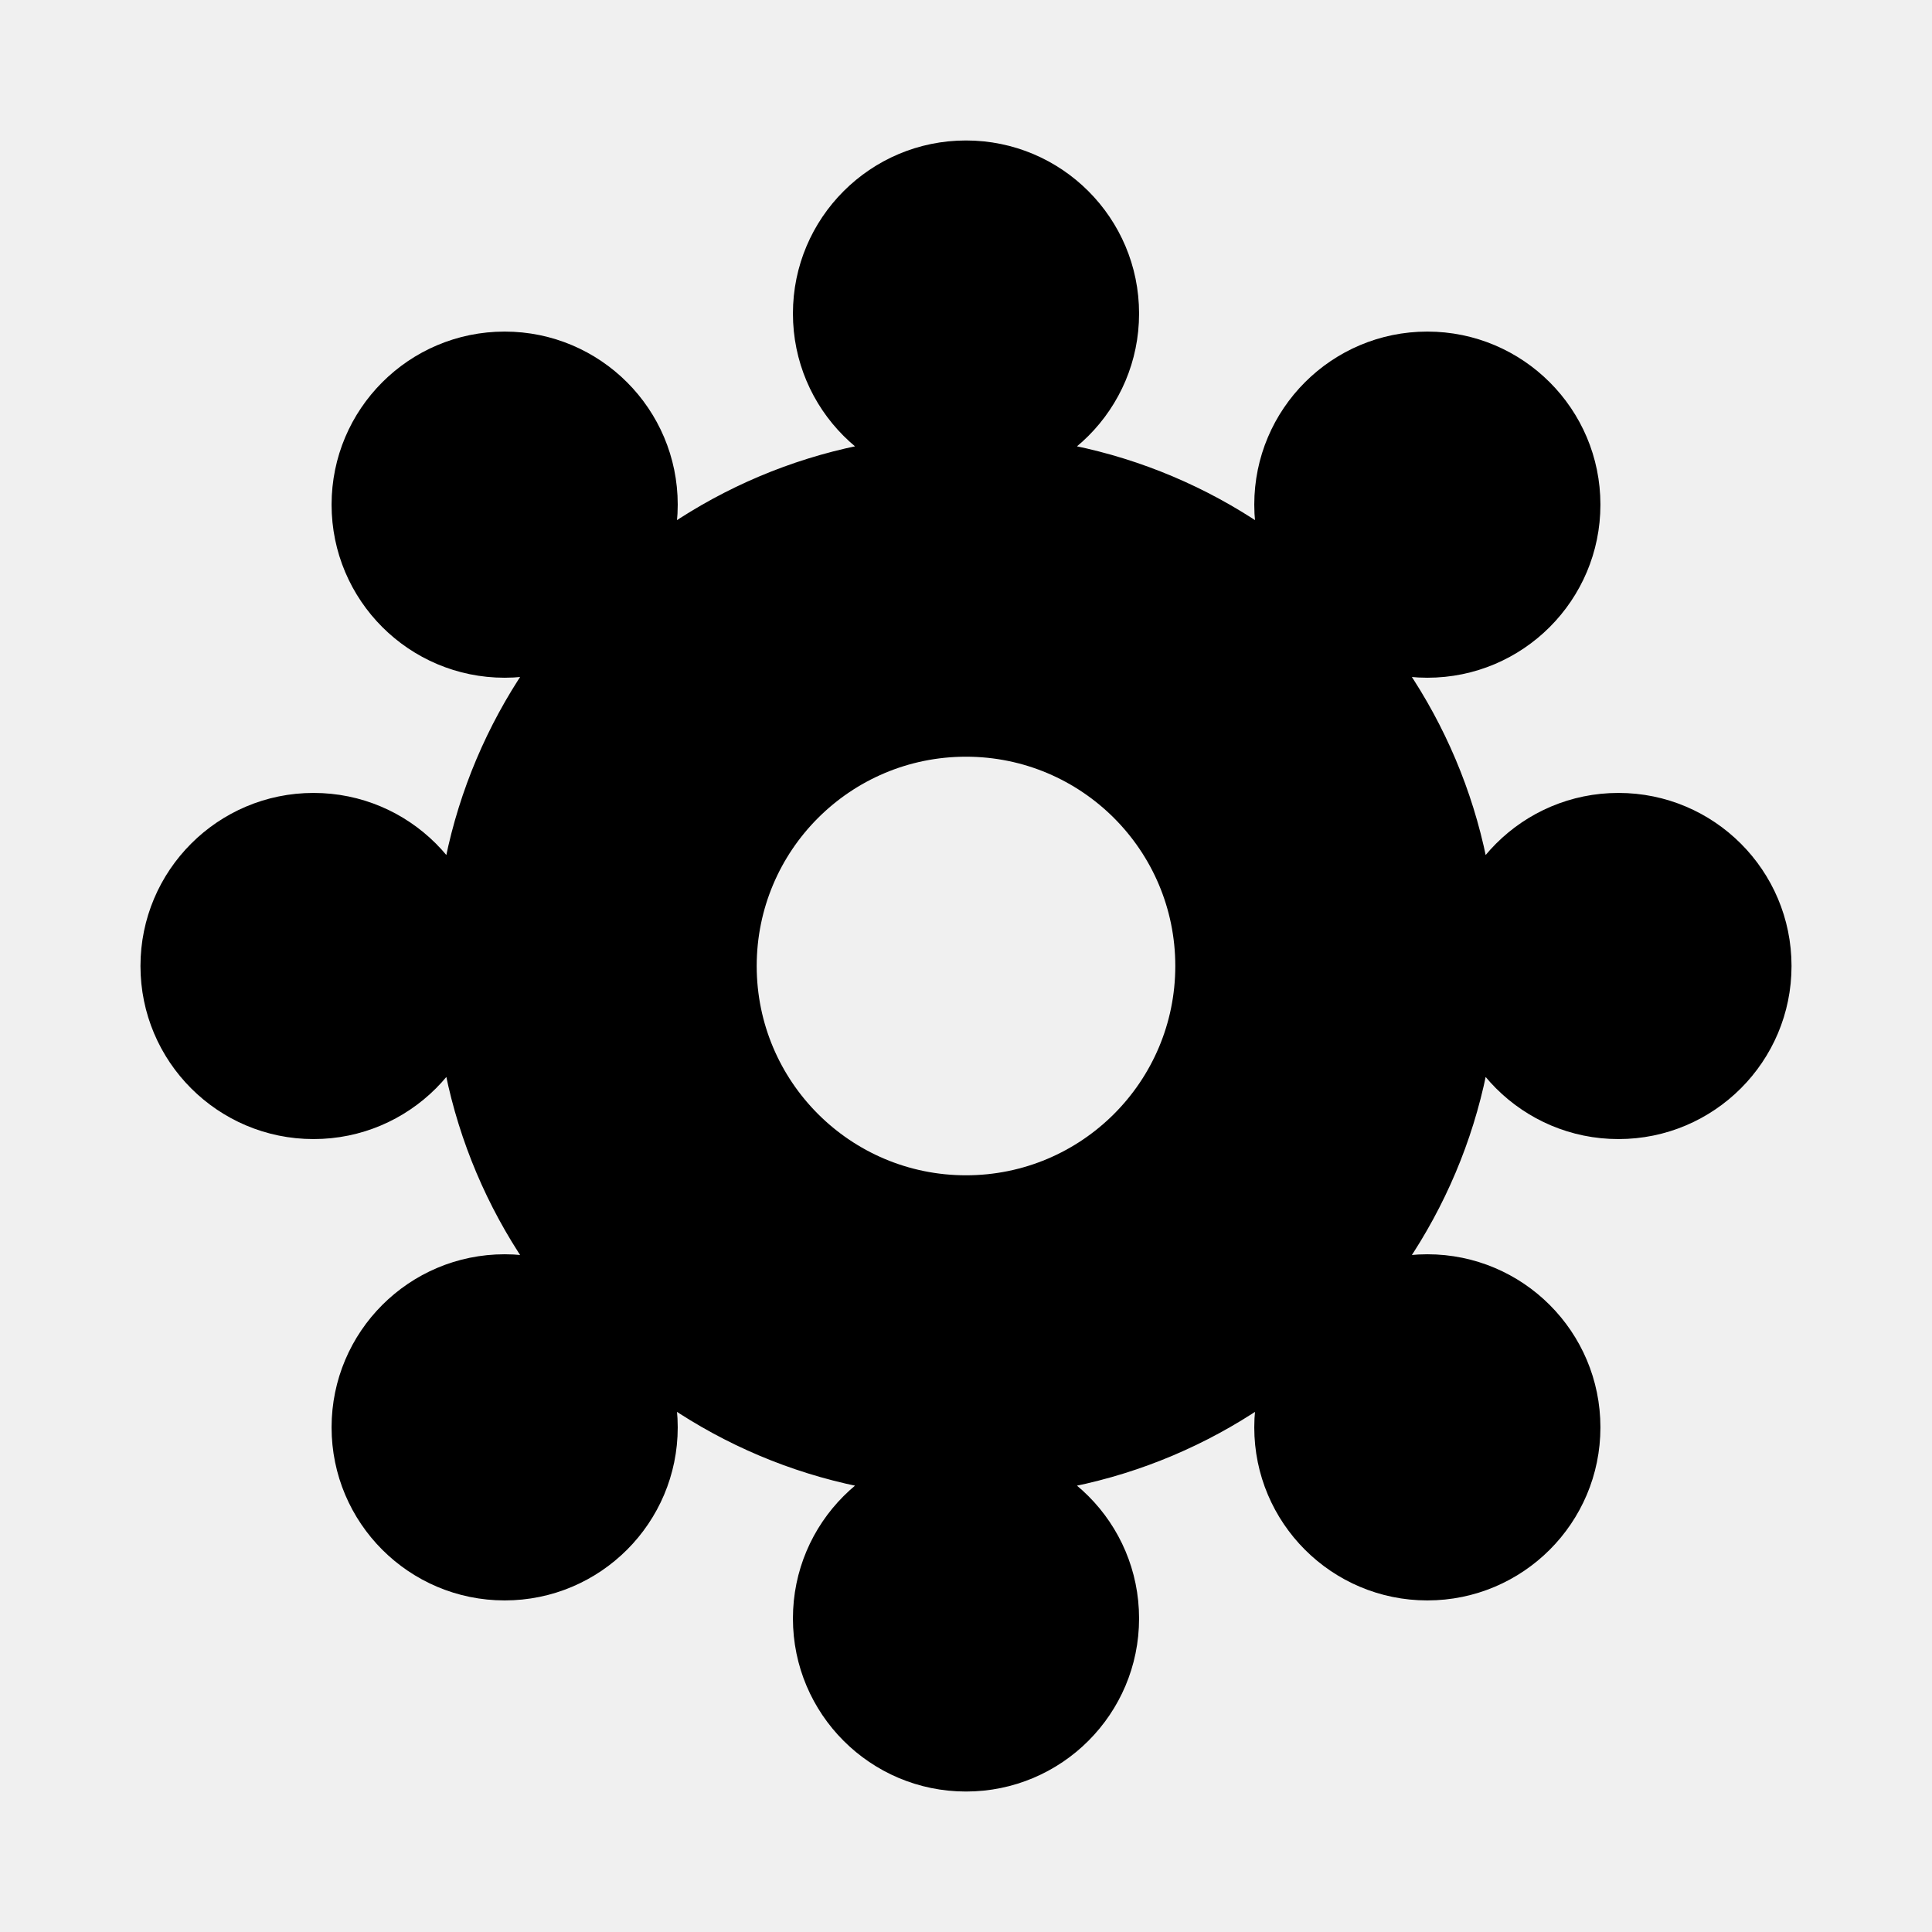
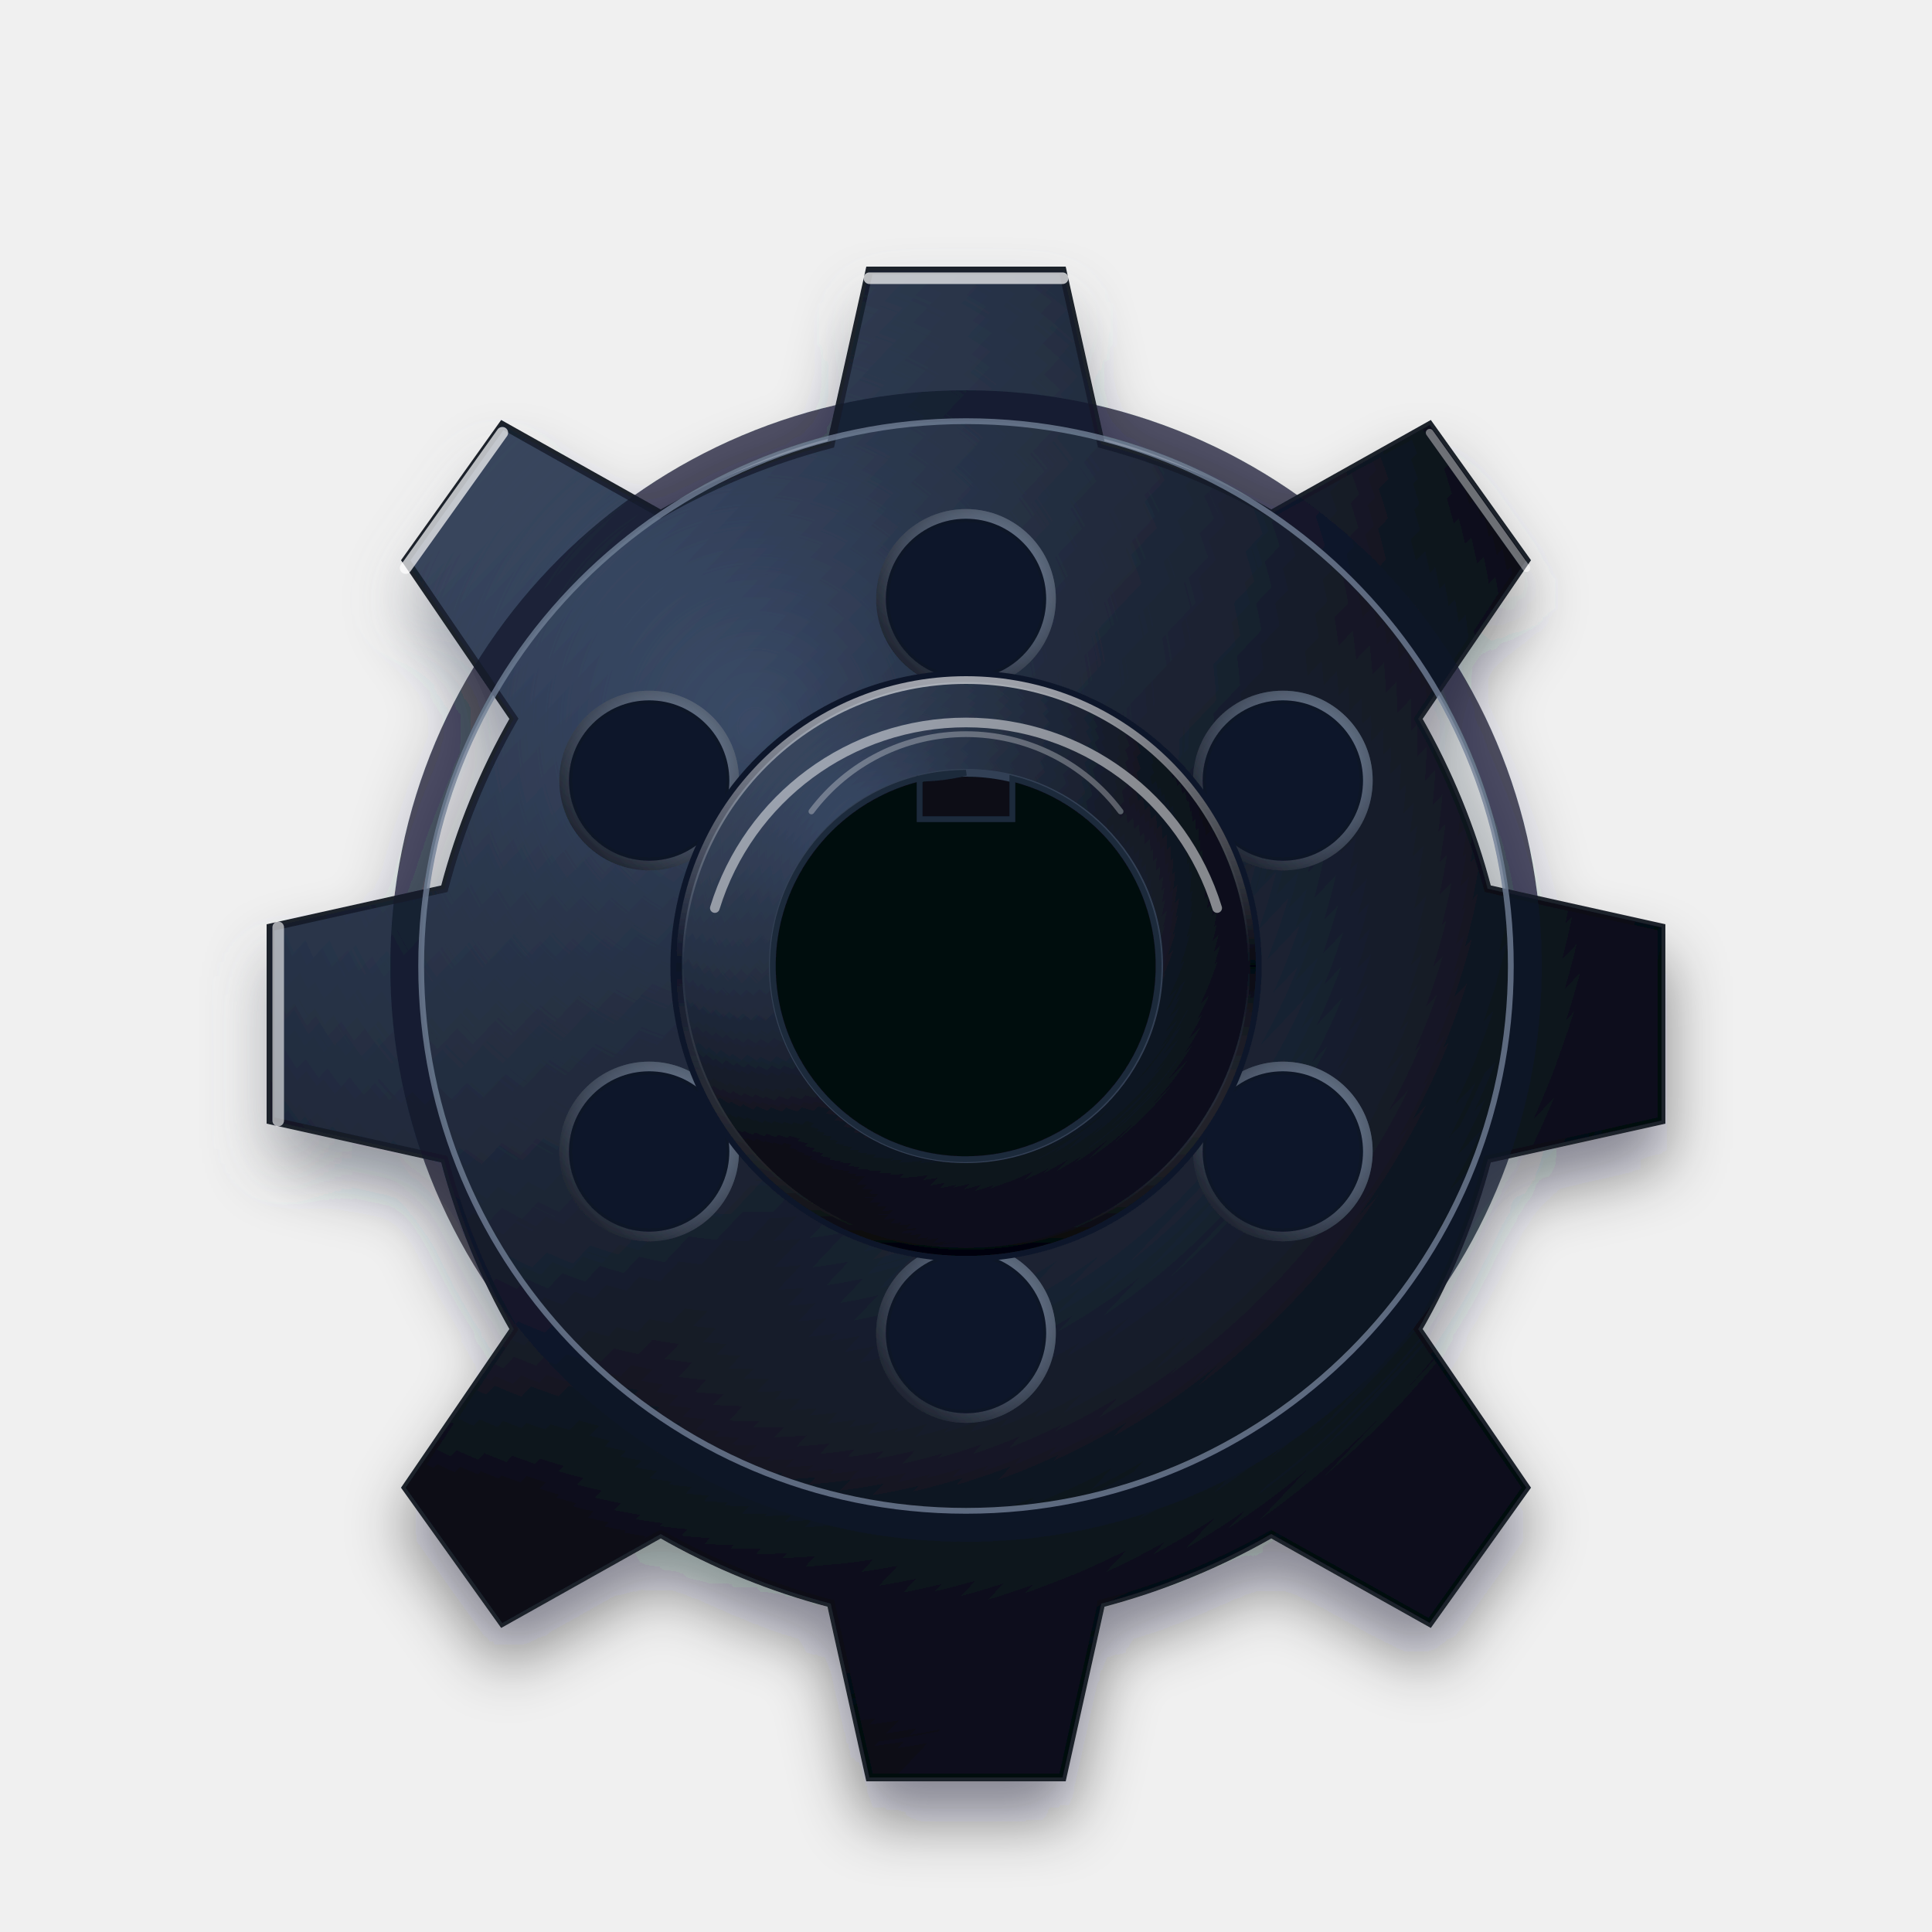
- <svg xmlns="http://www.w3.org/2000/svg" viewBox="0 0 24 24" fill="none">
-   <path d="M 18.600 12.000 A 6.600 6.600 0 1 1 5.400 12.000 A 6.600 6.600 0 1 1 18.600 12.000 Z M 22.255 12.000 A 2.150 2.150 0 1 1 17.955 12.000 A 2.150 2.150 0 1 1 22.255 12.000 Z M 19.881 17.731 A 2.150 2.150 0 1 1 15.581 17.731 A 2.150 2.150 0 1 1 19.881 17.731 Z M 14.150 20.105 A 2.150 2.150 0 1 1 9.850 20.105 A 2.150 2.150 0 1 1 14.150 20.105 Z M 8.419 17.731 A 2.150 2.150 0 1 1 4.119 17.731 A 2.150 2.150 0 1 1 8.419 17.731 Z M 6.045 12.000 A 2.150 2.150 0 1 1 1.745 12.000 A 2.150 2.150 0 1 1 6.045 12.000 Z M 8.419 6.269 A 2.150 2.150 0 1 1 4.119 6.269 A 2.150 2.150 0 1 1 8.419 6.269 Z M 14.150 3.895 A 2.150 2.150 0 1 1 9.850 3.895 A 2.150 2.150 0 1 1 14.150 3.895 Z M 19.881 6.269 A 2.150 2.150 0 1 1 15.581 6.269 A 2.150 2.150 0 1 1 19.881 6.269 Z M 14.600 12.000 A 2.600 2.600 0 1 0 9.400 12.000 A 2.600 2.600 0 1 0 14.600 12.000 Z" fill="currentColor" />
+ <svg xmlns="http://www.w3.org/2000/svg" viewBox="0 0 500 500" width="100%" height="100%">
+   <defs>
+     <linearGradient id="metalBody" x1="0%" y1="0%" x2="100%" y2="100%">
+       <stop offset="0%" stop-color="#4a5568" />
+       <stop offset="25%" stop-color="#2d3748" />
+       <stop offset="50%" stop-color="#1a202c" />
+       <stop offset="75%" stop-color="#2d3748" />
+       <stop offset="100%" stop-color="#4a5568" />
+     </linearGradient>
+     <radialGradient id="bevelHighlight" cx="35%" cy="30%" r="70%">
+       <stop offset="0%" stop-color="#cbd5e0" stop-opacity="0.8" />
+       <stop offset="40%" stop-color="#718096" stop-opacity="0.3" />
+       <stop offset="80%" stop-color="#1a202c" stop-opacity="0.8" />
+       <stop offset="100%" stop-color="#0f172a" stop-opacity="0.95" />
+     </radialGradient>
+     <linearGradient id="innerRingGrad" x1="0%" y1="100%" x2="100%" y2="0%">
+       <stop offset="0%" stop-color="#1a202c" />
+       <stop offset="50%" stop-color="#4a5568" />
+       <stop offset="100%" stop-color="#718096" />
+     </linearGradient>
+     <filter id="dropShadow" x="-20%" y="-20%" width="140%" height="140%">
+       <feGaussianBlur stdDeviation="8" result="blur" />
+       <feOffset dx="0" dy="10" result="offset" />
+       <feComponentTransfer>
+         <feFuncA type="linear" slope="0.45" />
+       </feComponentTransfer>
+       <feMerge>
+         <feMergeNode />
+         <feMergeNode in="SourceGraphic" />
+       </feMerge>
+     </filter>
+     <filter id="innerShadow" x="-20%" y="-20%" width="140%" height="140%">
+       <feGaussianBlur stdDeviation="3" result="blur" />
+       <feComposite operator="out" in="SourceGraphic" in2="blur" result="inverse" />
+       <feFlood flood-color="#000000" flood-opacity="0.6" result="color" />
+       <feComposite operator="in" in="color" in2="inverse" result="shadow" />
+       <feComposite operator="over" in="shadow" in2="SourceGraphic" />
+     </filter>
+     <linearGradient id="rimGlow" x1="0%" y1="0%" x2="0%" y2="100%">
+       <stop offset="0%" stop-color="#ffffff" stop-opacity="0.6" />
+       <stop offset="50%" stop-color="#ffffff" stop-opacity="0" />
+       <stop offset="100%" stop-color="#000000" stop-opacity="0.5" />
+     </linearGradient>
+   </defs>
+   <g filter="url(#dropShadow)">
+     <path d="       M 250 70        L 225 70 L 215 115 A 180 180 0 0 0 171 133 L 130 110 L 105 145 L 133 186 A 180 180 0 0 0 115 230 L 70 240 L 70 290 L 115 300 A 180 180 0 0 0 133 344 L 105 385 L 130 420 L 171 397 A 180 180 0 0 0 215 415 L 225 460 L 275 460 L 285 415 A 180 180 0 0 0 329 397 L 370 420 L 395 385 L 367 344 A 180 180 0 0 0 385 300 L 430 290 L 430 240 L 385 230 A 180 180 0 0 0 367 186 L 395 145 L 370 110 L 329 133 A 180 180 0 0 0 285 115 L 275 70 Z     " fill="url(#metalBody)" stroke="#1a202c" stroke-width="2" />
+     <path d="       M 250 70        L 225 70 L 215 115 A 180 180 0 0 0 171 133 L 130 110 L 105 145 L 133 186 A 180 180 0 0 0 115 230 L 70 240 L 70 290 L 115 300 A 180 180 0 0 0 133 344 L 105 385 L 130 420 L 171 397 A 180 180 0 0 0 215 415 L 225 460 L 275 460 L 285 415 A 180 180 0 0 0 329 397 L 370 420 L 395 385 L 367 344 A 180 180 0 0 0 385 300 L 430 290 L 430 240 L 385 230 A 180 180 0 0 0 367 186 L 395 145 L 370 110 L 329 133 A 180 180 0 0 0 285 115 L 275 70 Z     " fill="url(#bevelHighlight)" style="mix-blend-mode: overlay;" />
+     <path d="M 225 72 L 275 72" stroke="#ffffff" stroke-width="3" stroke-linecap="round" opacity="0.7" />
+     <path d="M 130 112 L 105 147" stroke="#ffffff" stroke-width="3" stroke-linecap="round" opacity="0.7" />
+     <path d="M 370 112 L 395 147" stroke="#ffffff" stroke-width="2" stroke-linecap="round" opacity="0.4" />
+     <path d="M 72 240 L 72 290" stroke="#ffffff" stroke-width="3" stroke-linecap="round" opacity="0.6" />
+     <circle cx="250" cy="250" r="145" fill="none" stroke="#0f172a" stroke-width="8" opacity="0.7" />
+     <circle cx="250" cy="250" r="141" fill="none" stroke="#718096" stroke-width="1.5" opacity="0.8" />
+     <g fill="#0f172a" stroke="url(#innerRingGrad)" stroke-width="2.5" filter="url(#innerShadow)">
+       <circle cx="250" cy="155" r="22" />
+       <circle cx="332" cy="202" r="22" />
+       <circle cx="332" cy="298" r="22" />
+       <circle cx="250" cy="345" r="22" />
+       <circle cx="168" cy="298" r="22" />
+       <circle cx="168" cy="202" r="22" />
+     </g>
+     <circle cx="250" cy="250" r="75" fill="url(#metalBody)" stroke="#0f172a" stroke-width="3" />
+     <circle cx="250" cy="250" r="75" fill="url(#bevelHighlight)" style="mix-blend-mode: overlay;" />
+     <circle cx="250" cy="250" r="74" fill="none" stroke="url(#rimGlow)" stroke-width="2" />
+     <circle cx="250" cy="250" r="50" fill="#0b0f19" stroke="#334155" stroke-width="2" />
+     <path d="       M 250 200        A 50 50 0 1 0 250 300        A 50 50 0 0 0 262 201.5        L 262 212        L 238 212        L 238 201.5        A 50 50 0 0 0 250 200 Z" fill="#050811" stroke="#1e293b" stroke-width="1.5" />
+     <path d="M 185 235 A 68 68 0 0 1 315 235" fill="none" stroke="#ffffff" stroke-width="2.5" stroke-linecap="round" opacity="0.5" />
+     <path d="M 210 210 A 50 50 0 0 1 290 210" fill="none" stroke="#ffffff" stroke-width="1.5" stroke-linecap="round" opacity="0.3" />
+   </g>
</svg>
